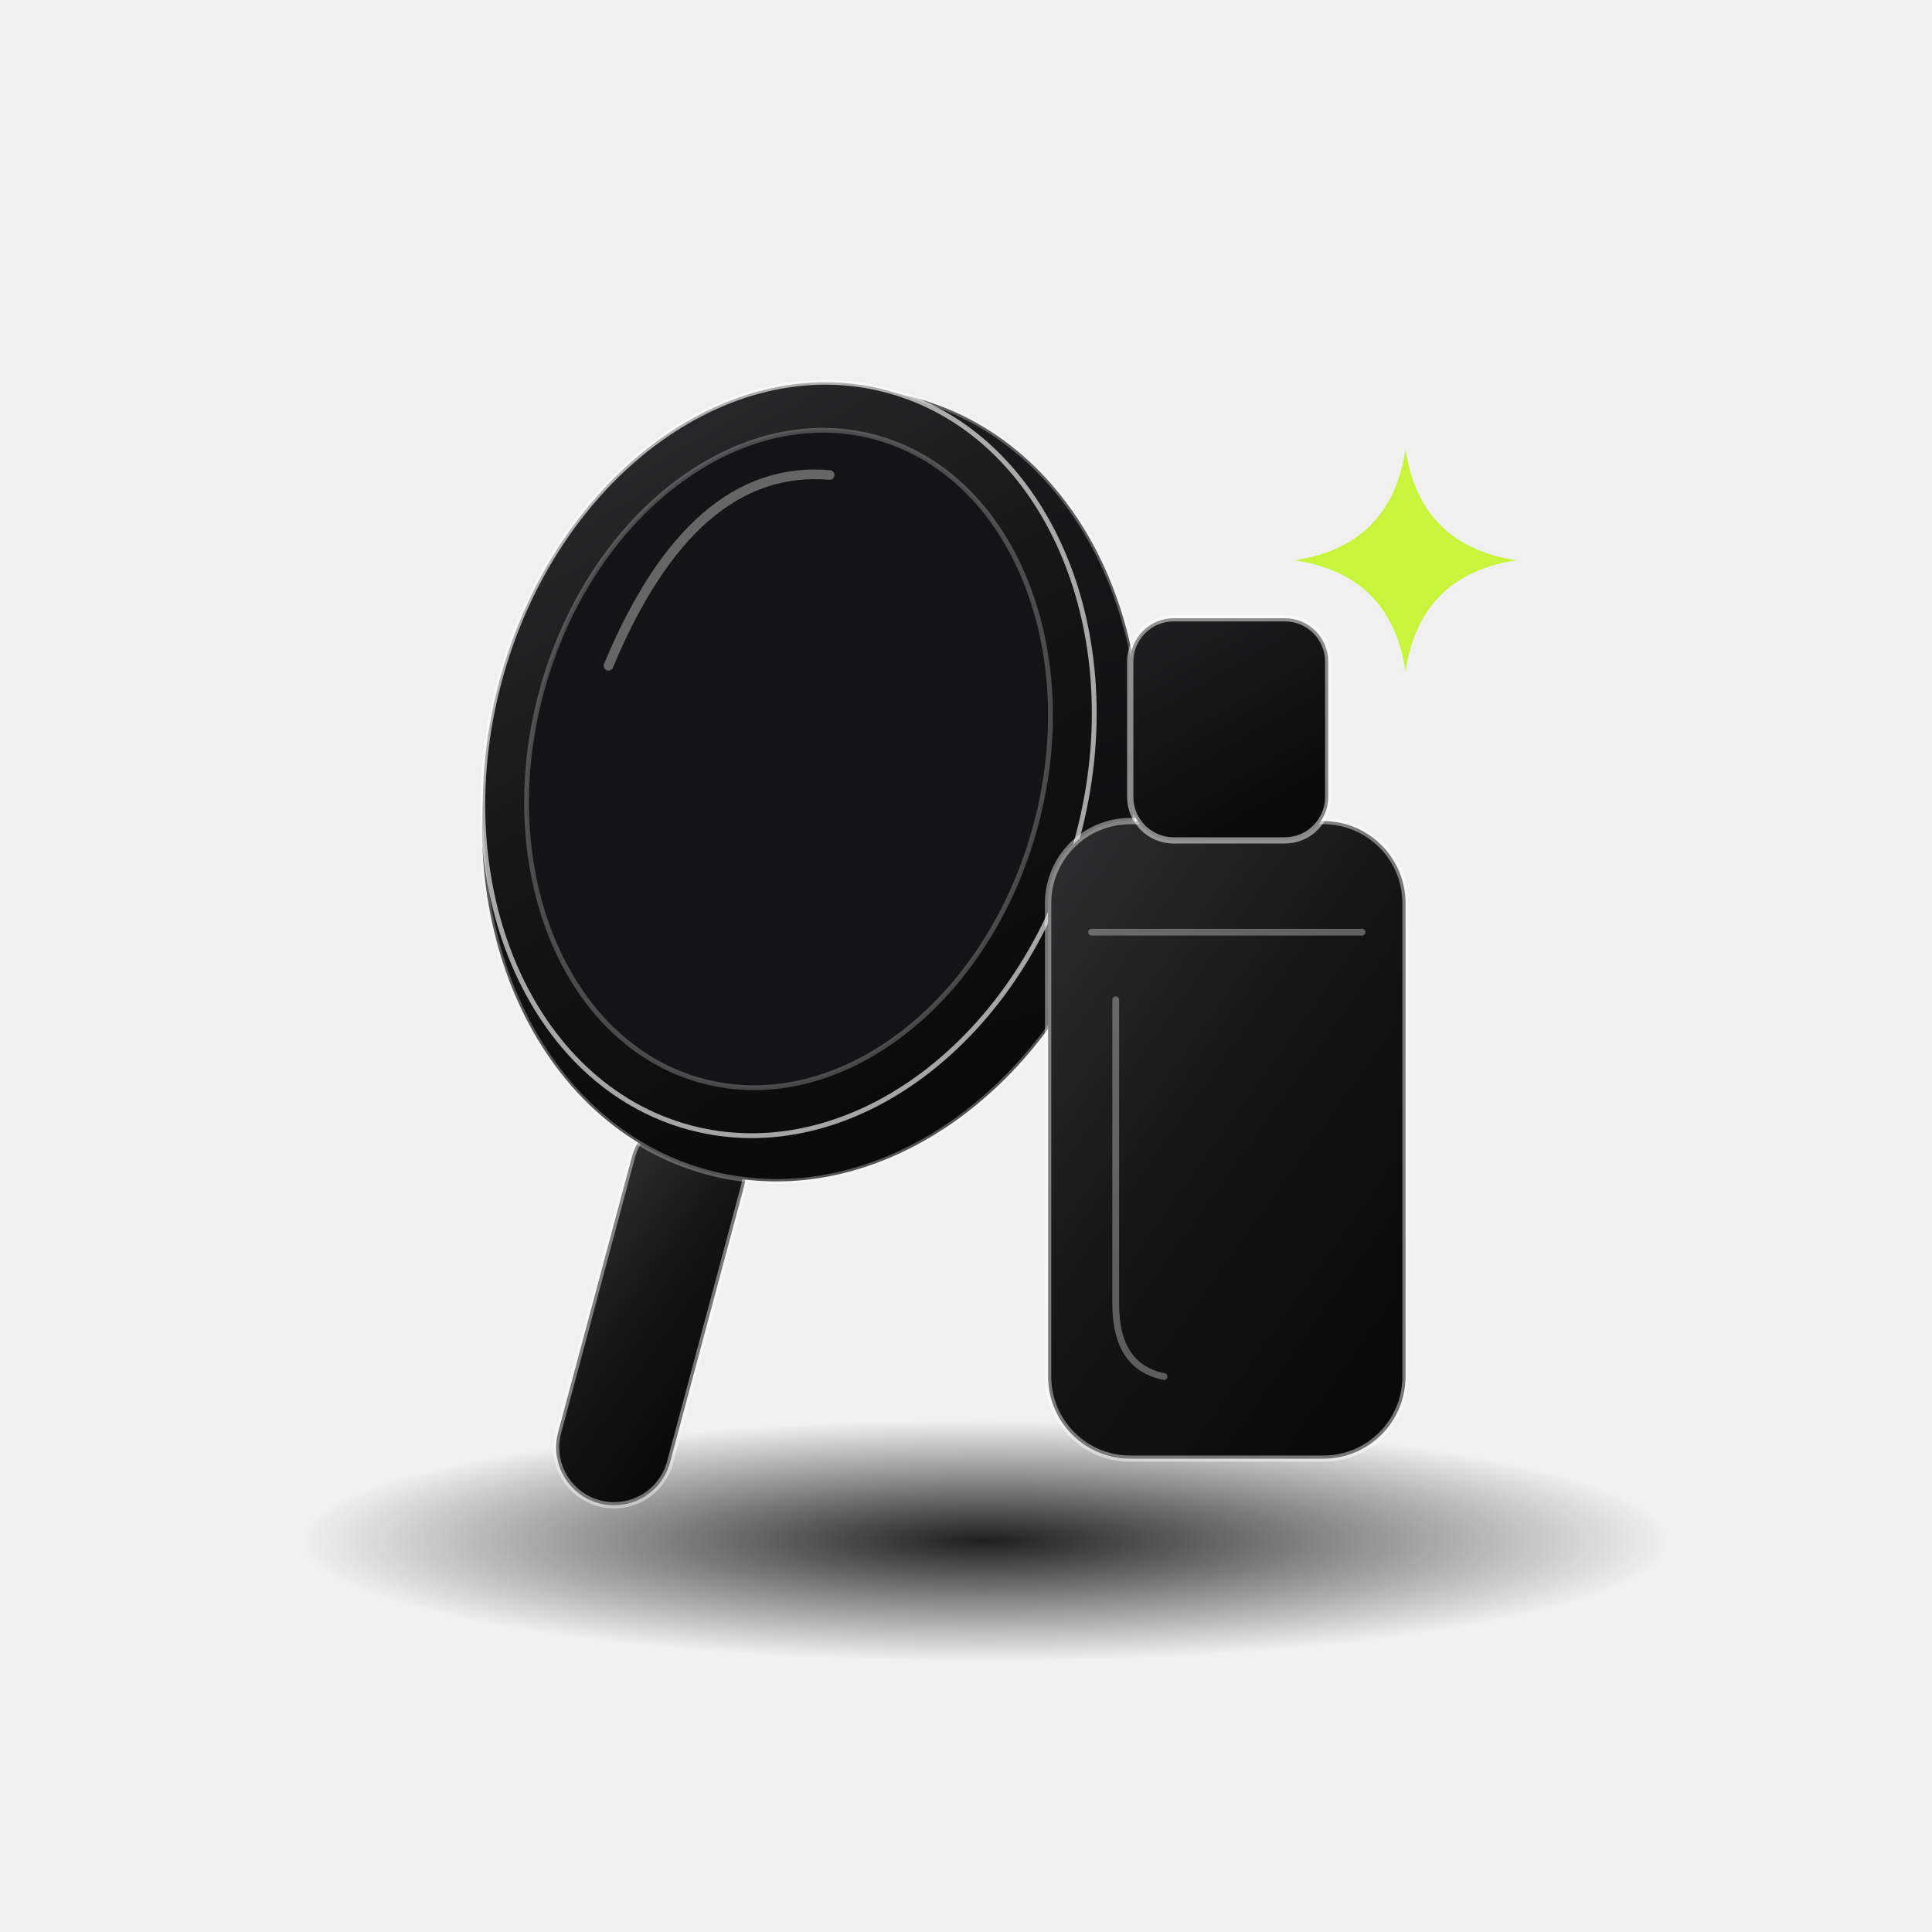
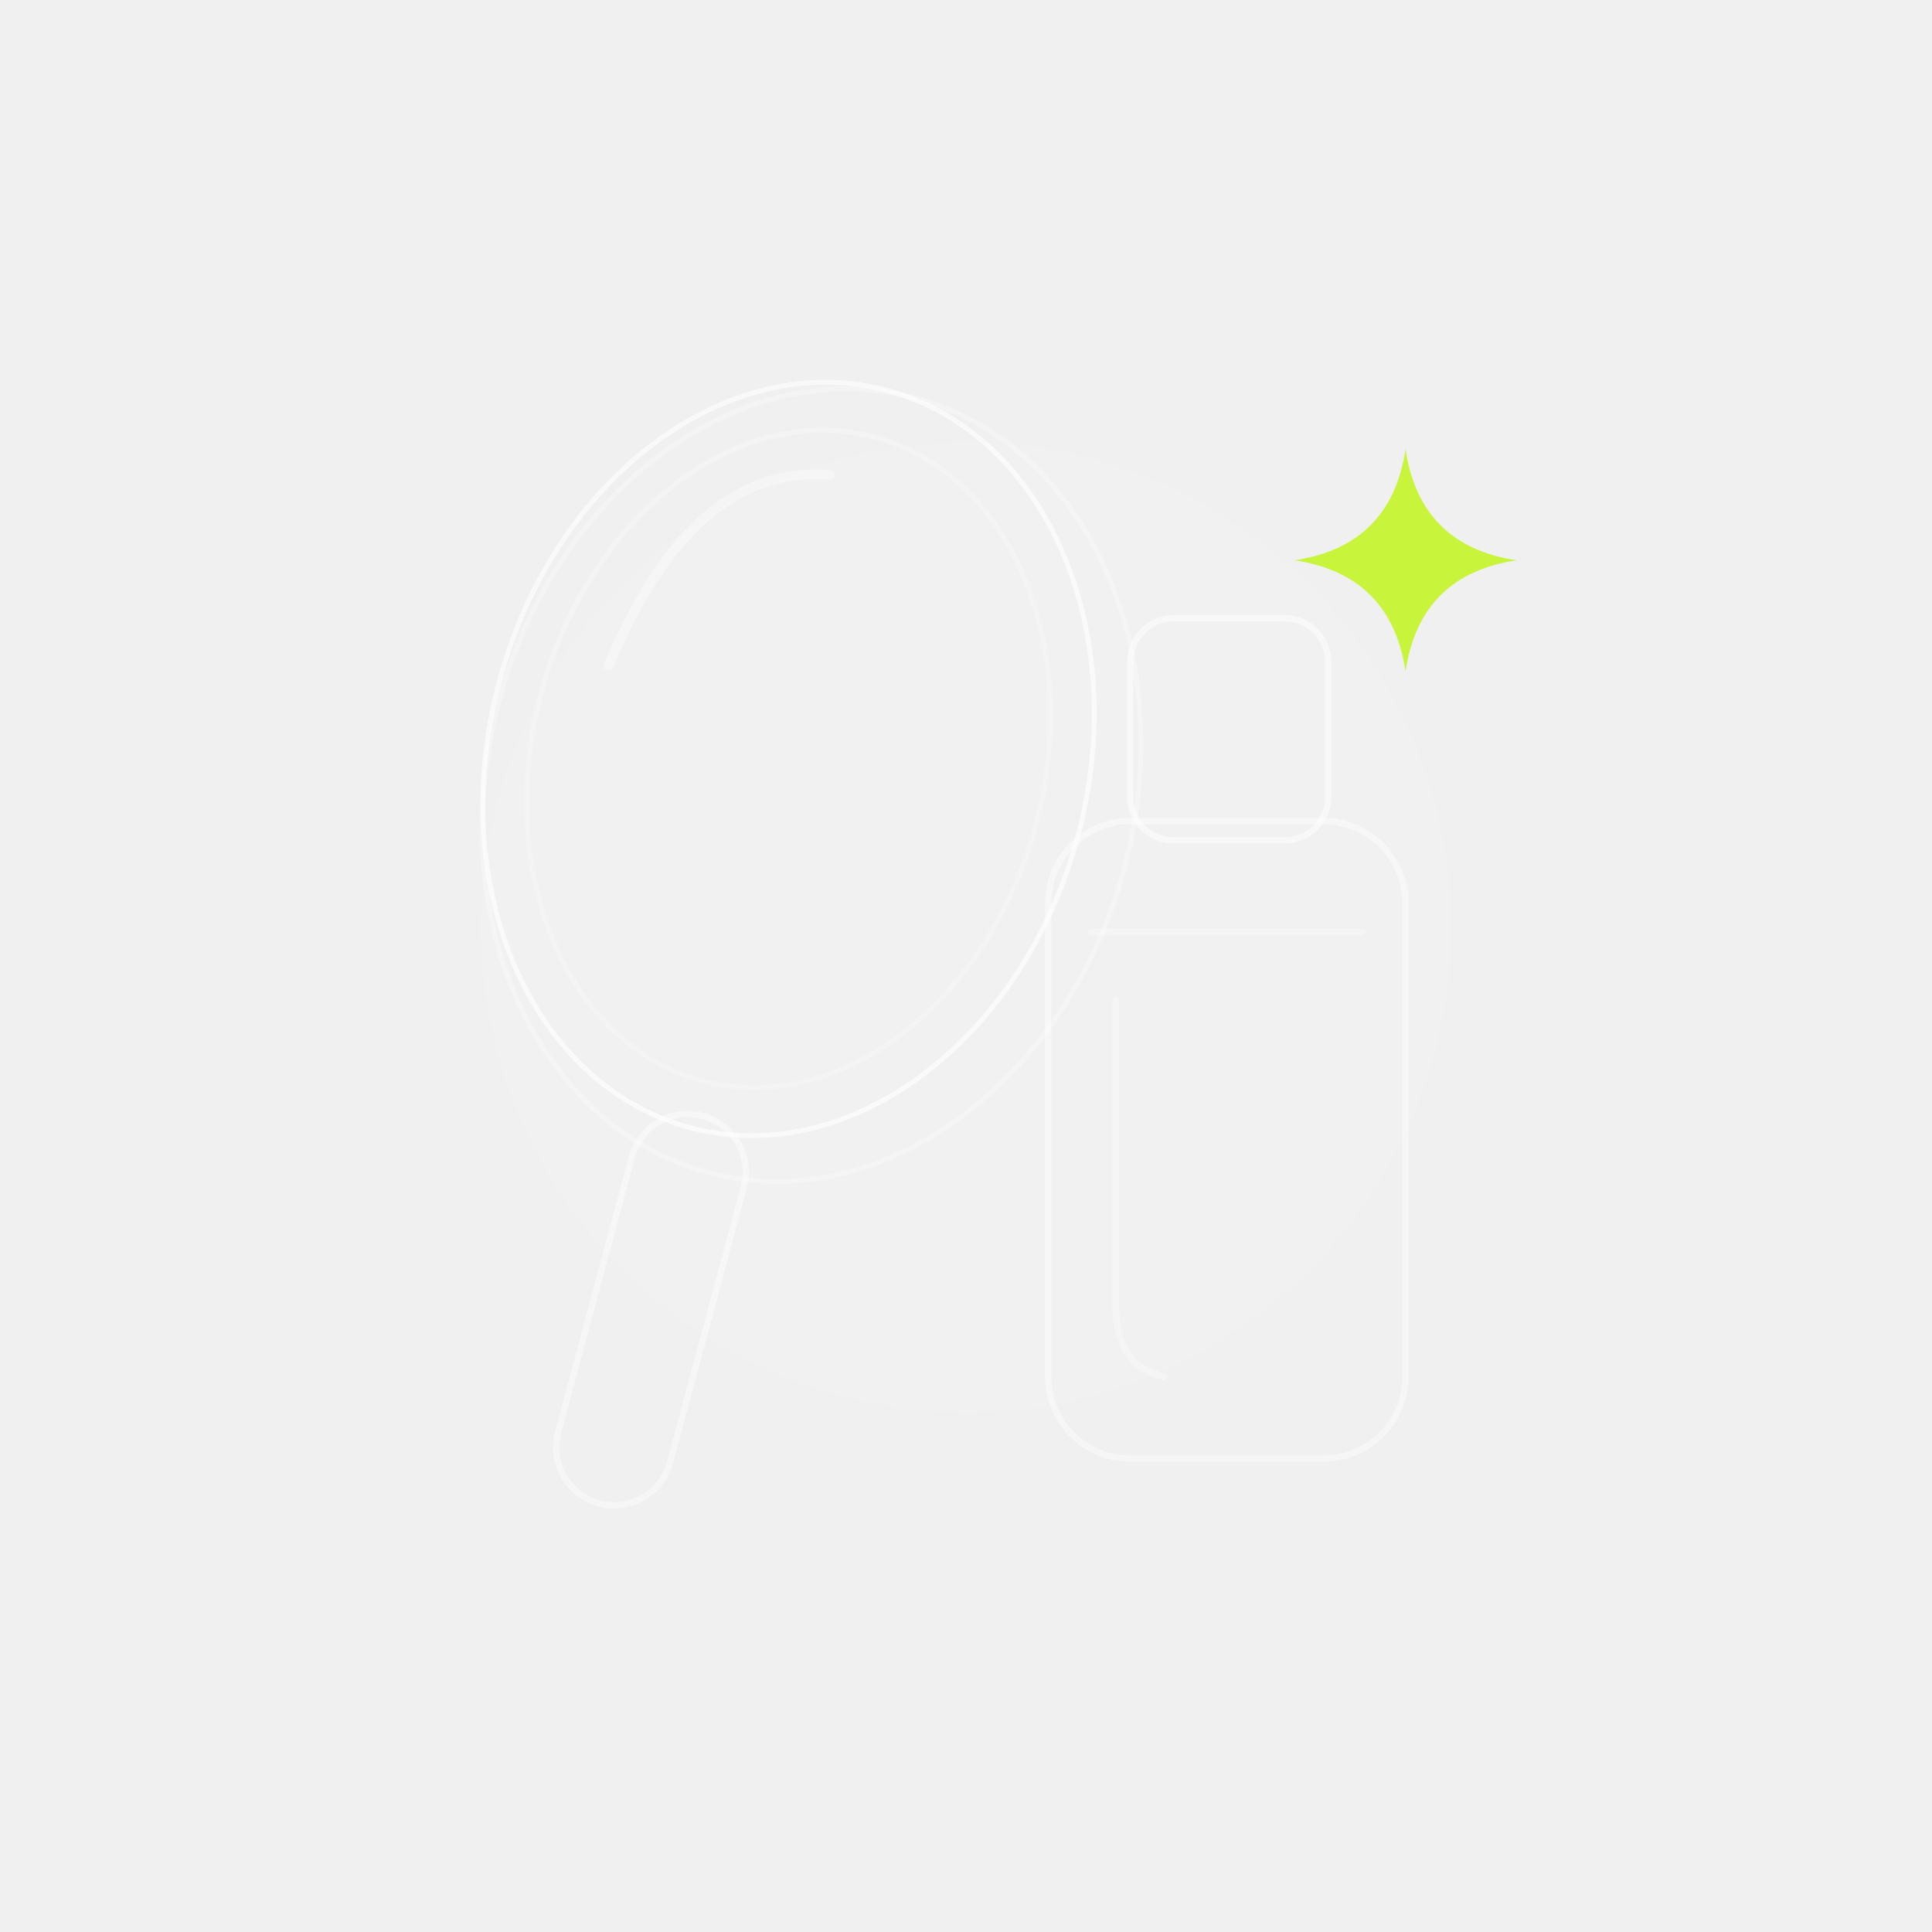
<svg xmlns="http://www.w3.org/2000/svg" viewBox="0 0 400 400" stroke-linejoin="round" stroke-linecap="round">
  <defs>
    <linearGradient id="face" x2="0.78" y2="1">
      <stop stop-color="#303032" />
      <stop offset=".52" stop-color="#151516" />
      <stop offset="1" stop-color="#0A0A0B" />
    </linearGradient>
    <linearGradient id="edge" x2=".52" y2="1">
      <stop stop-color="#202022" />
      <stop offset="1" stop-color="#0A0A0B" />
    </linearGradient>
    <radialGradient id="glow">
      <stop stop-color="#fff" stop-opacity=".075" />
      <stop offset="1" stop-color="#fff" stop-opacity="0" />
    </radialGradient>
    <radialGradient id="shadow">
      <stop stop-color="#000" stop-opacity=".87" />
      <stop offset="1" stop-color="#000" stop-opacity="0" />
    </radialGradient>
  </defs>
  <style>
@keyframes f{0%,100%{transform:translateY(0)}50%{transform:translateY(-7px)}}
@keyframes sh{0%,100%{transform:scale(1);opacity:1}50%{transform:scale(.9);opacity:.75}}
@keyframes pulse{0%,100%{transform:scale(1)}50%{transform:scale(1.14)}}
@keyframes blink{50%{opacity:0}}
@keyframes spin{to{transform:rotate(360deg)}}
@keyframes dash{to{stroke-dashoffset:-28}}
@keyframes draw{0%{stroke-dashoffset:1}30%,80%{stroke-dashoffset:0}100%{stroke-dashoffset:-1}}
.f{animation:f 6s ease-in-out infinite}
.f2{animation:f 6s ease-in-out -3s infinite}
.sh{transform-box:fill-box;transform-origin:center;animation:sh 6s ease-in-out infinite}
.pulse{transform-box:fill-box;transform-origin:center;animation:pulse 2.6s ease-in-out infinite}
.sway{transform-origin:150px 310px;animation:sway 5s ease-in-out infinite}@keyframes sway{0%,100%{transform:rotate(-2.5deg)}50%{transform:rotate(2.5deg)}}.tw{transform-box:fill-box;transform-origin:center;animation:tw 2.8s ease-in-out infinite}@keyframes tw{0%,100%{transform:scale(1) rotate(0)}50%{transform:scale(.7) rotate(45deg);opacity:.6}}@media (prefers-reduced-motion:reduce){*{animation:none!important}.rm-hide{display:none}}</style>
  <circle cx="200" cy="192" r="179" fill="url(#glow)" />
-   <ellipse class="sh" cx="204" cy="319" rx="143" ry="25" fill="url(#shadow)" />
  <g class="sway">
    <g transform="rotate(15 145 233)">
-       <rect x="133" y="231" width="24" height="83" rx="12" fill="url(#face)" stroke="#ffffff" stroke-opacity="0.43" stroke-width="1.3" />
+       <rect x="133" y="231" width="24" height="83" rx="12" fill="#ffffff" fill-opacity="0.03" stroke="#ffffff" stroke-opacity="0.43" stroke-width="1.3" />
    </g>
    <g transform="rotate(15 145 233)">
-       <ellipse cx="149" cy="159" rx="67" ry="83" fill="url(#edge)" stroke="#fff" stroke-opacity=".3" />
-       <ellipse cx="143" cy="155" rx="62" ry="79" fill="url(#face)" stroke="#fff" stroke-opacity=".63" />
-       <ellipse cx="143" cy="155" rx="53" ry="69" fill="#141416" stroke="#fff" stroke-opacity=".24" />
+       <ellipse cx="149" cy="159" rx="67" ry="83" fill="none" stroke="#fff" stroke-opacity=".3" />
+       <ellipse cx="143" cy="155" rx="62" ry="79" fill="#ffffff" fill-opacity="0.03" stroke="#fff" stroke-opacity=".63" />
+       <ellipse cx="143" cy="155" rx="53" ry="69" fill="#ffffff" fill-opacity="0.02" stroke="#fff" stroke-opacity=".24" />
      <path d="M102 146Q108 101 136 96" fill="none" stroke="#ffffff" stroke-opacity="0.35" stroke-width="2" />
    </g>
  </g>
  <g class="f2">
-     <rect x="217" y="170" width="74" height="132" rx="17" fill="url(#face)" stroke="#ffffff" stroke-opacity="0.43" stroke-width="1.3" />
-     <rect x="234" y="128" width="41" height="46" rx="9" fill="url(#edge)" stroke="#ffffff" stroke-opacity="0.51" stroke-width="1.3" />
+     <rect x="217" y="170" width="74" height="132" rx="17" fill="#ffffff" fill-opacity="0.03" stroke="#ffffff" stroke-opacity="0.43" stroke-width="1.3" />
+     <rect x="234" y="128" width="41" height="46" rx="9" fill="none" stroke="#ffffff" stroke-opacity="0.51" stroke-width="1.3" />
    <path d="M226 193H282M231 207v63Q231 283 241 285" fill="none" stroke="#ffffff" stroke-opacity="0.32" stroke-width="1.4" />
  </g>
  <path class="tw" d="M268 116 Q288 113 291 93 Q294 113 314 116 Q294 119 291 139 Q288 119 268 116Z" fill="#C8F53C" stroke="none" stroke-opacity="0.46" stroke-width="1.4" />
</svg>
